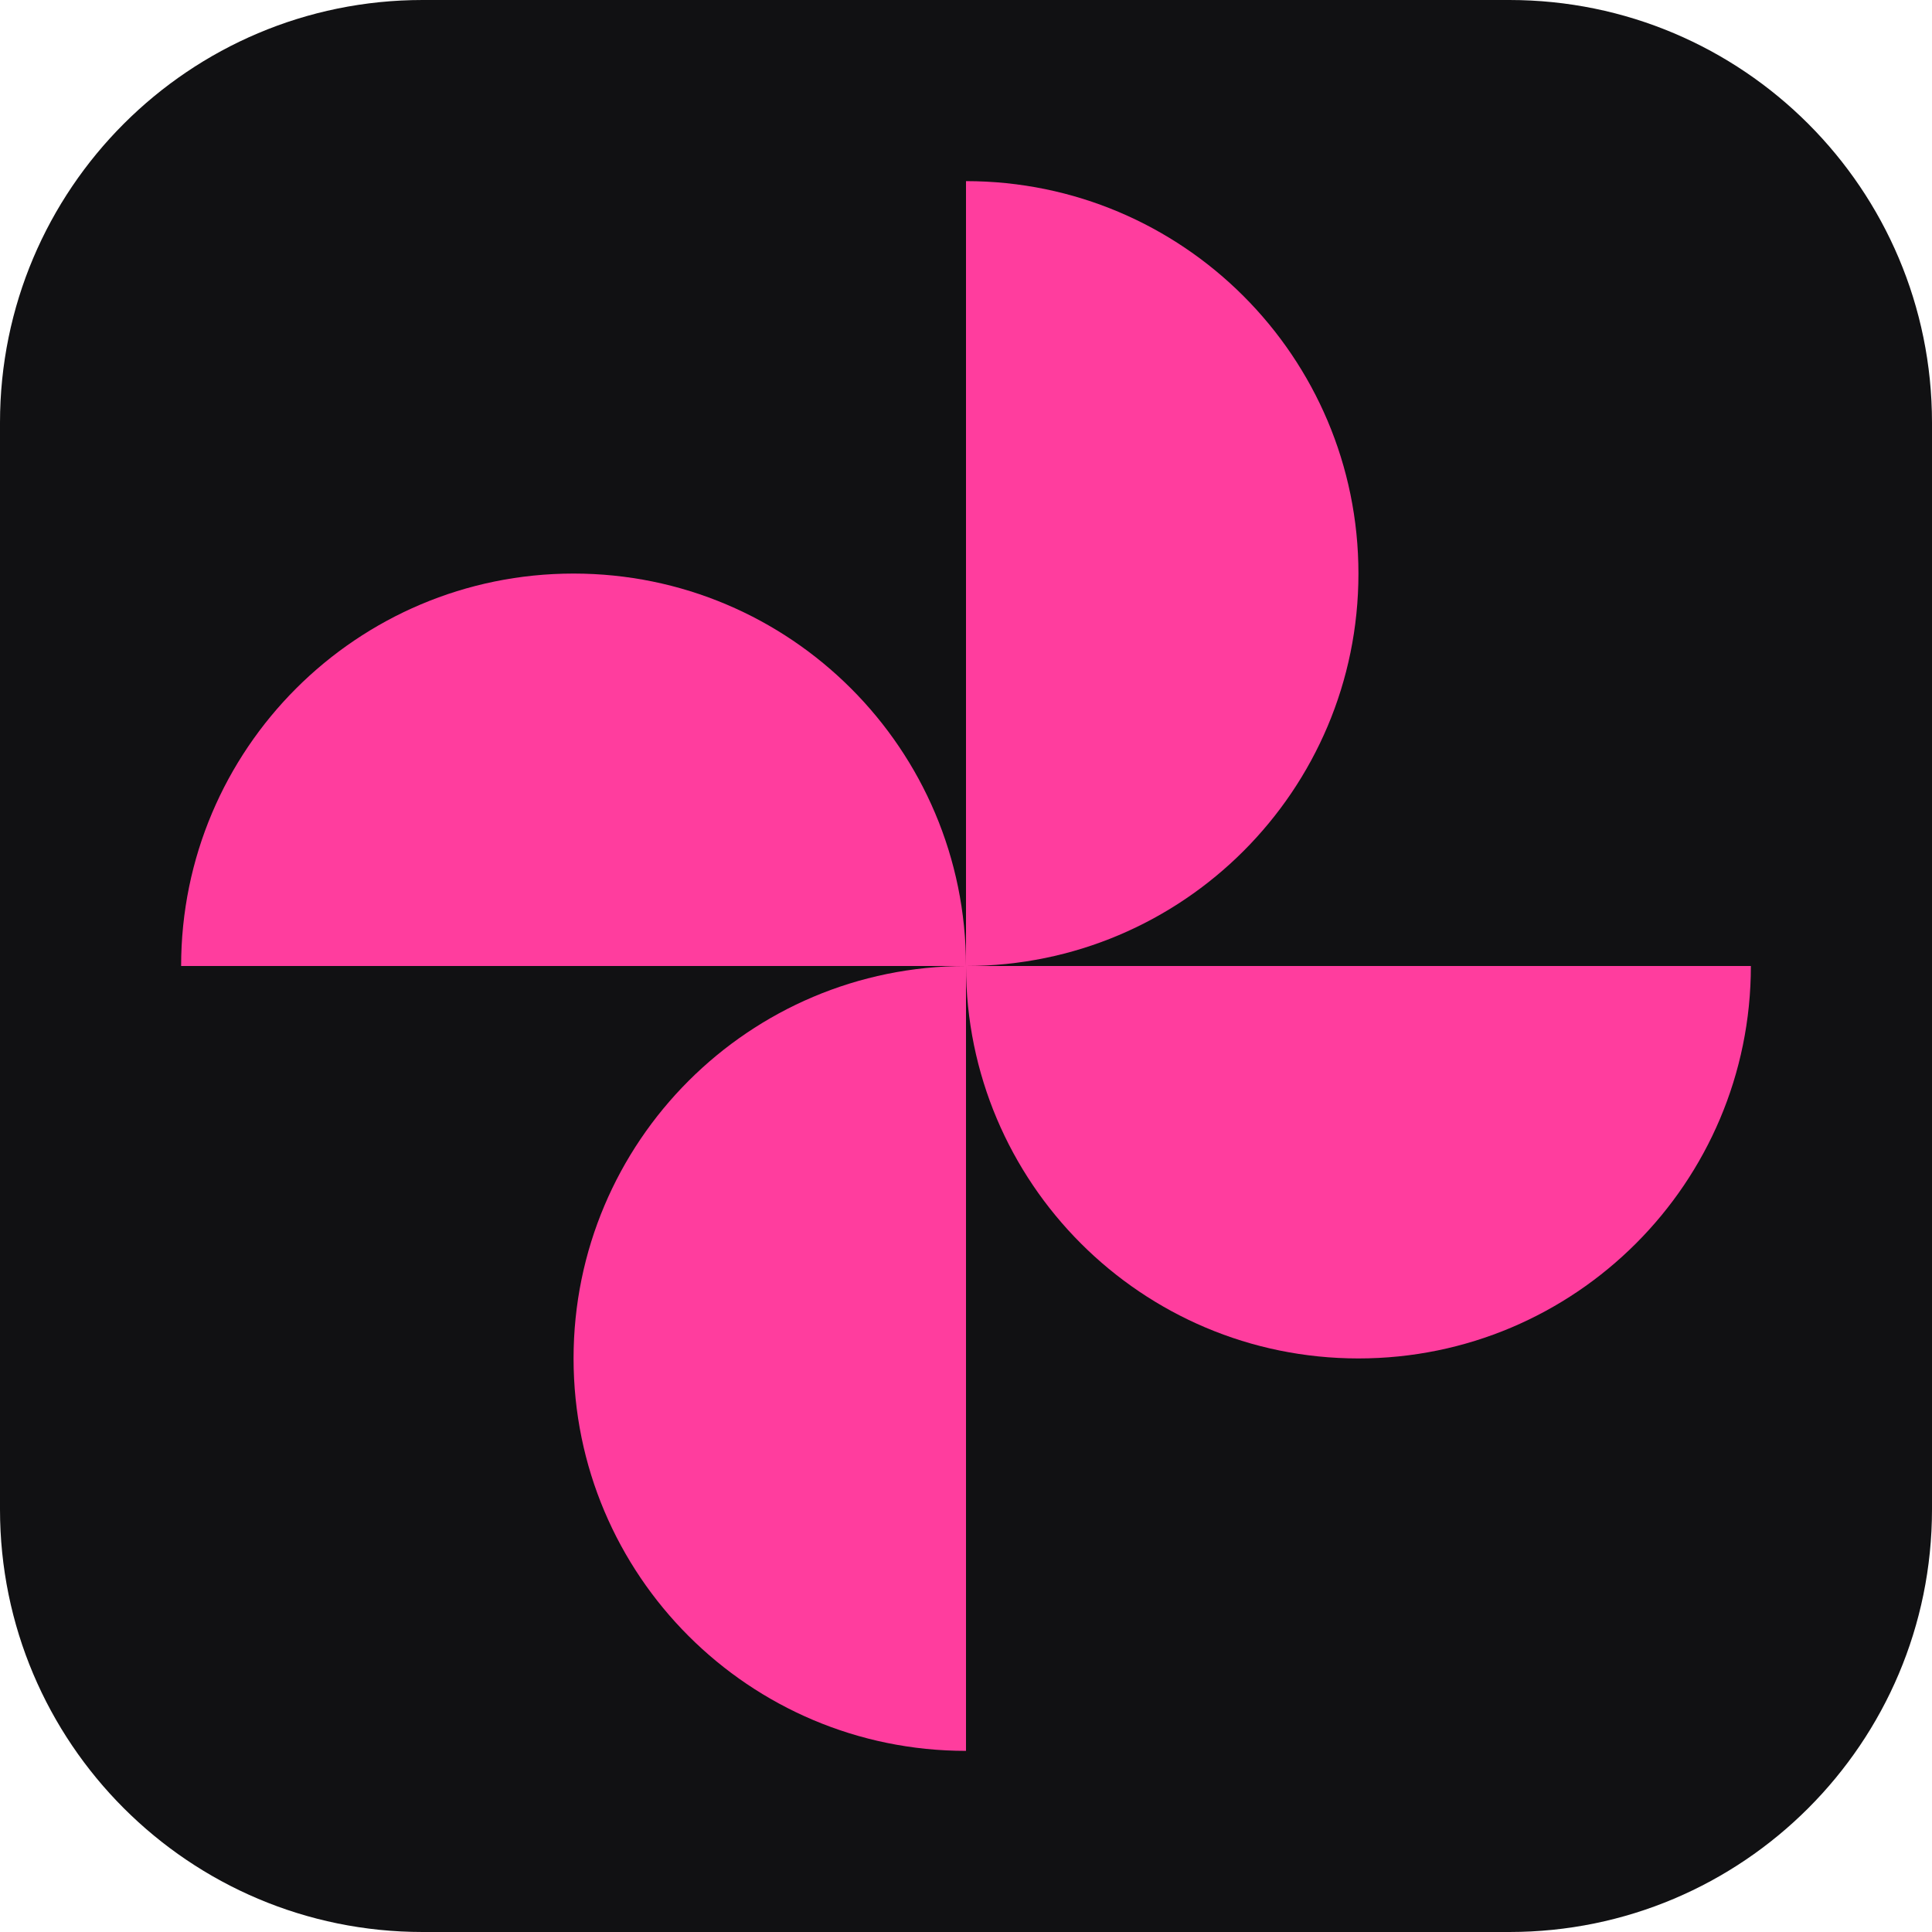
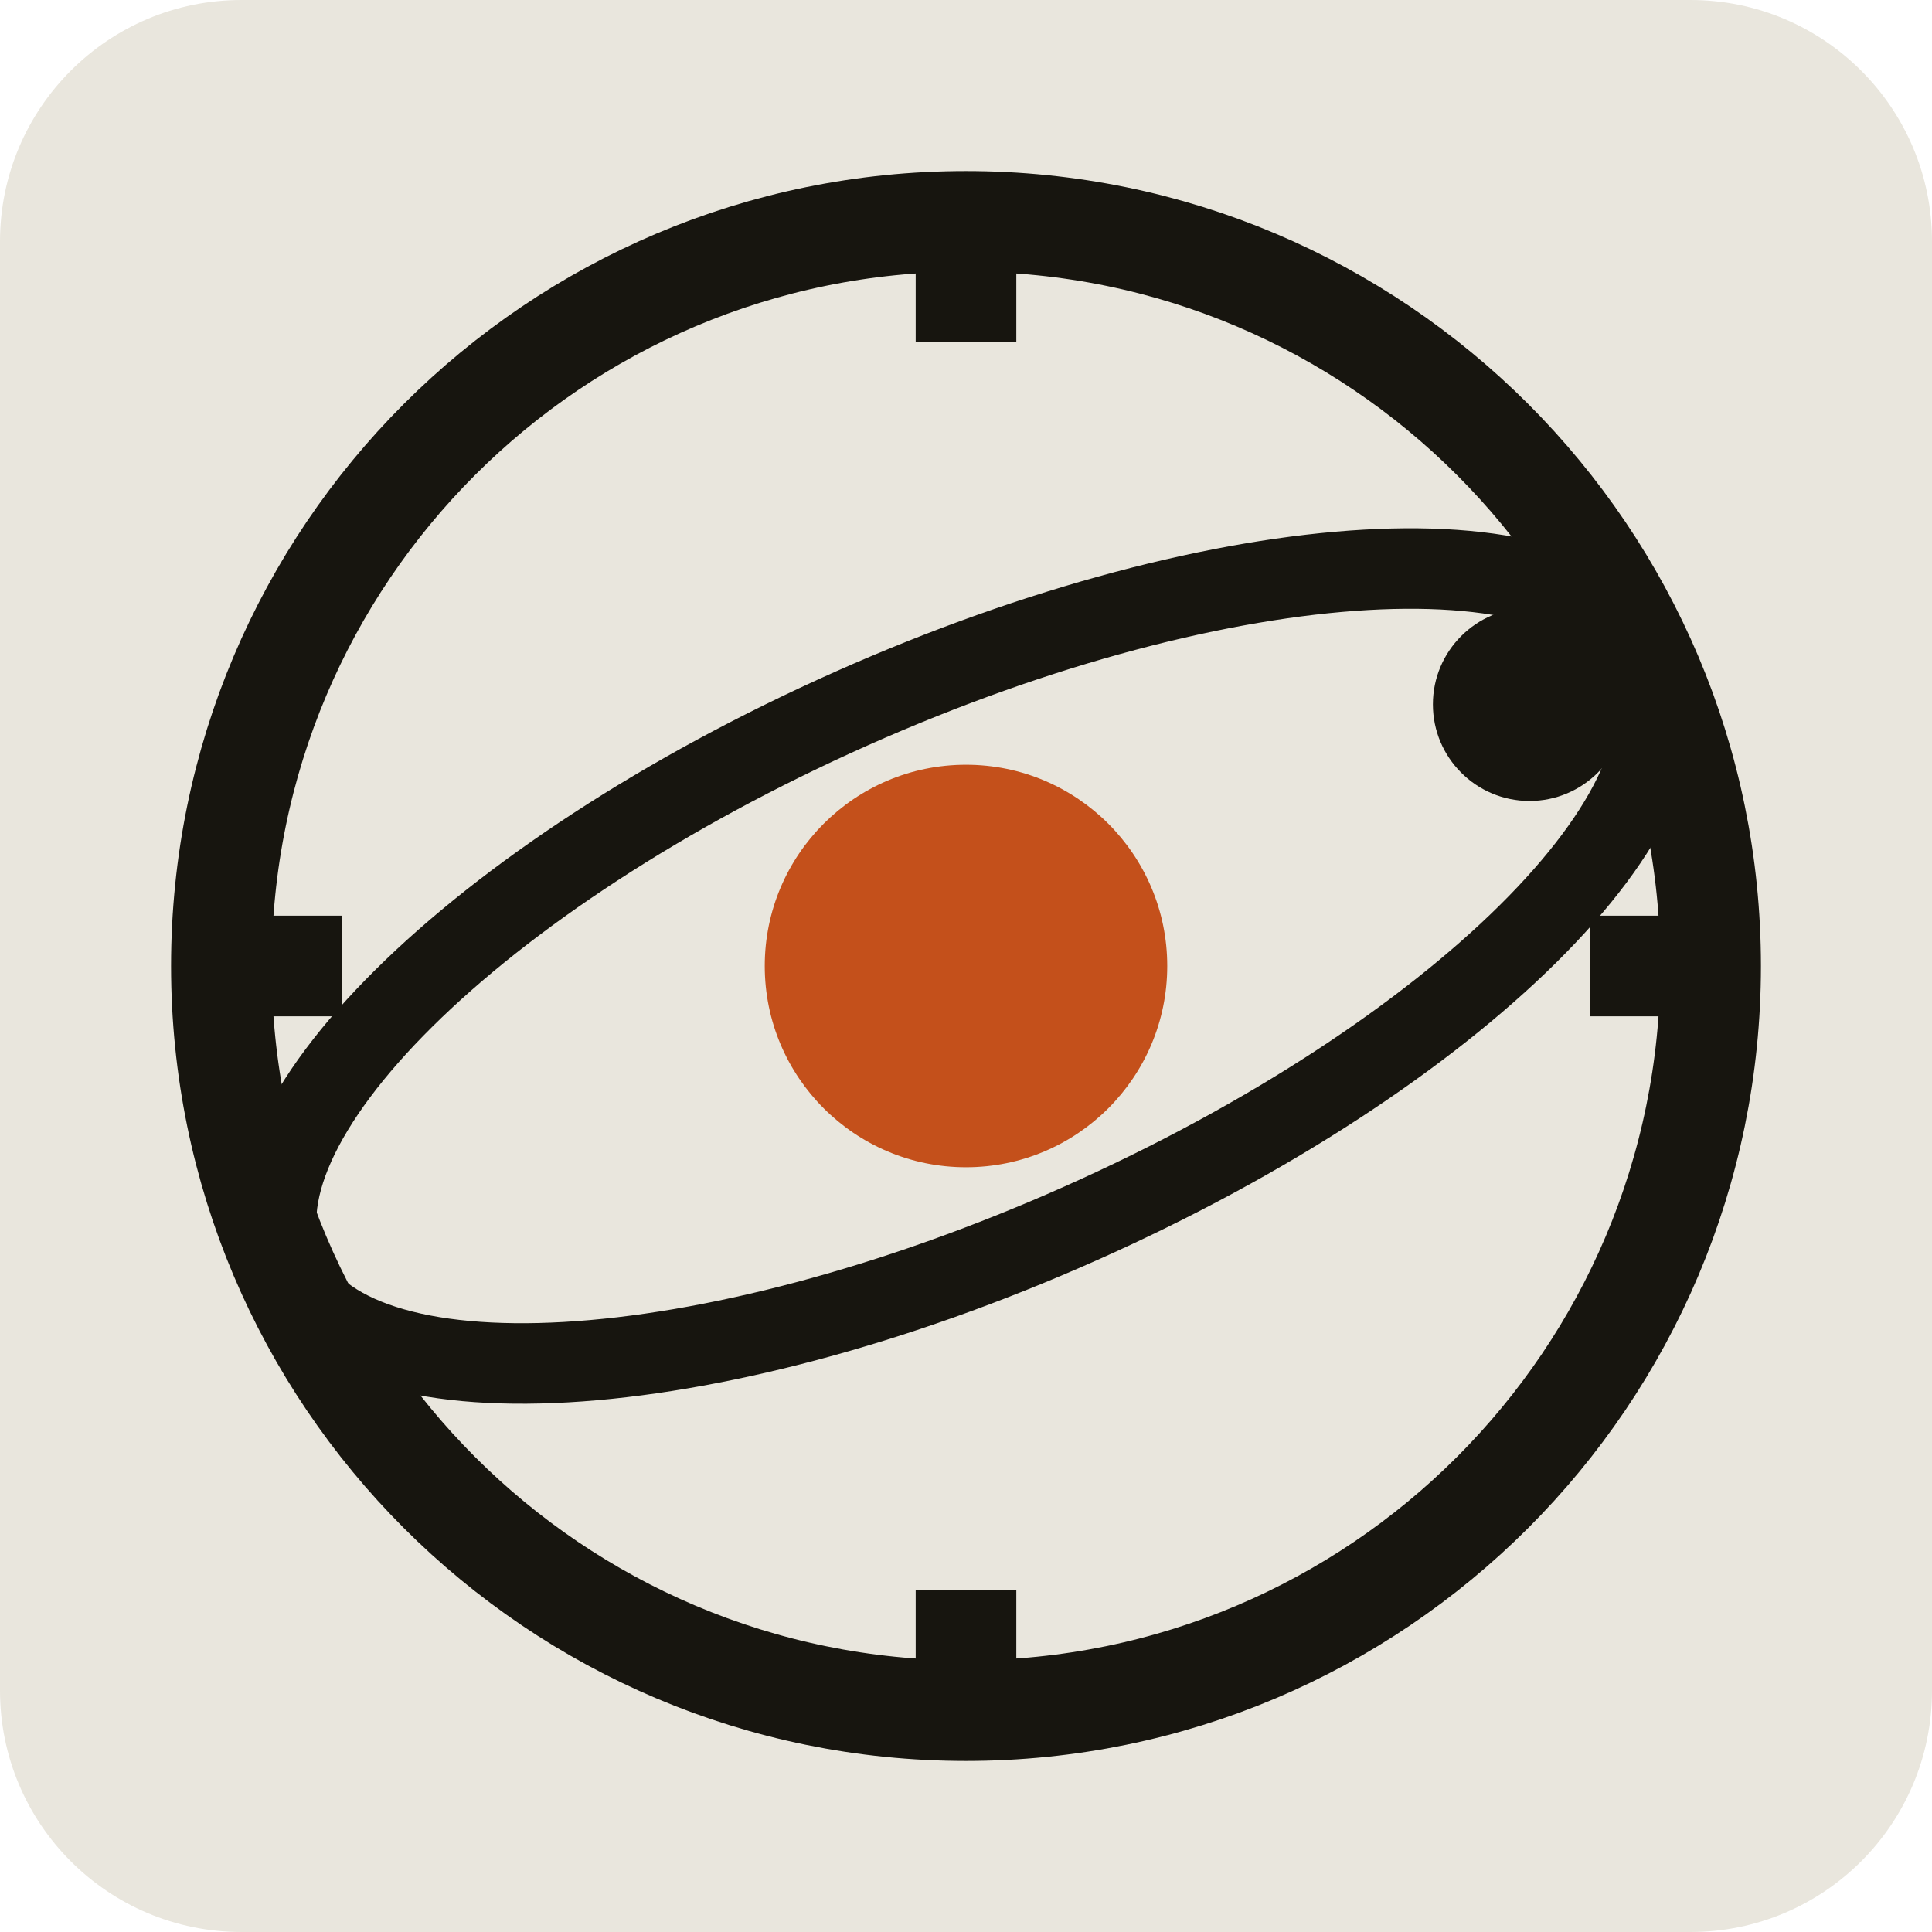
- <svg xmlns="http://www.w3.org/2000/svg" viewBox="0 0 32 32" width="32" height="32">
-   <rect width="32" height="32" rx="7" fill="#111113" />
-   <g fill="#FF3D9E">
-     <path d="M16 16 L16 3 A6.5 6.5 0 0 1 16 16 Z" />
-     <path d="M16 16 L16 3 A6.5 6.5 0 0 1 16 16 Z" transform="rotate(90 16 16)" />
-     <path d="M16 16 L16 3 A6.5 6.5 0 0 1 16 16 Z" transform="rotate(180 16 16)" />
-     <path d="M16 16 L16 3 A6.5 6.5 0 0 1 16 16 Z" transform="rotate(270 16 16)" />
+ <svg xmlns="http://www.w3.org/2000/svg" viewBox="0 0 48 48" width="48" height="48">
+   <rect width="48" height="48" rx="6" fill="#E9E6DD" />
+   <g fill="none" stroke="#17150F">
+     <circle cx="24" cy="24" r="18.5" stroke-width="2.5" />
+     <ellipse cx="24" cy="24" rx="18.5" ry="7" stroke-width="2" transform="rotate(-24 24 24)" />
+     <path d="M24 4.5v4 M43.5 24h-4 M24 43.5v-4 M4.5 24h4" stroke-width="2.5" />
  </g>
+   <circle cx="24" cy="24" r="5" fill="#C4501B" />
+   <circle cx="38" cy="17.5" r="2.4" fill="#17150F" />
</svg>
